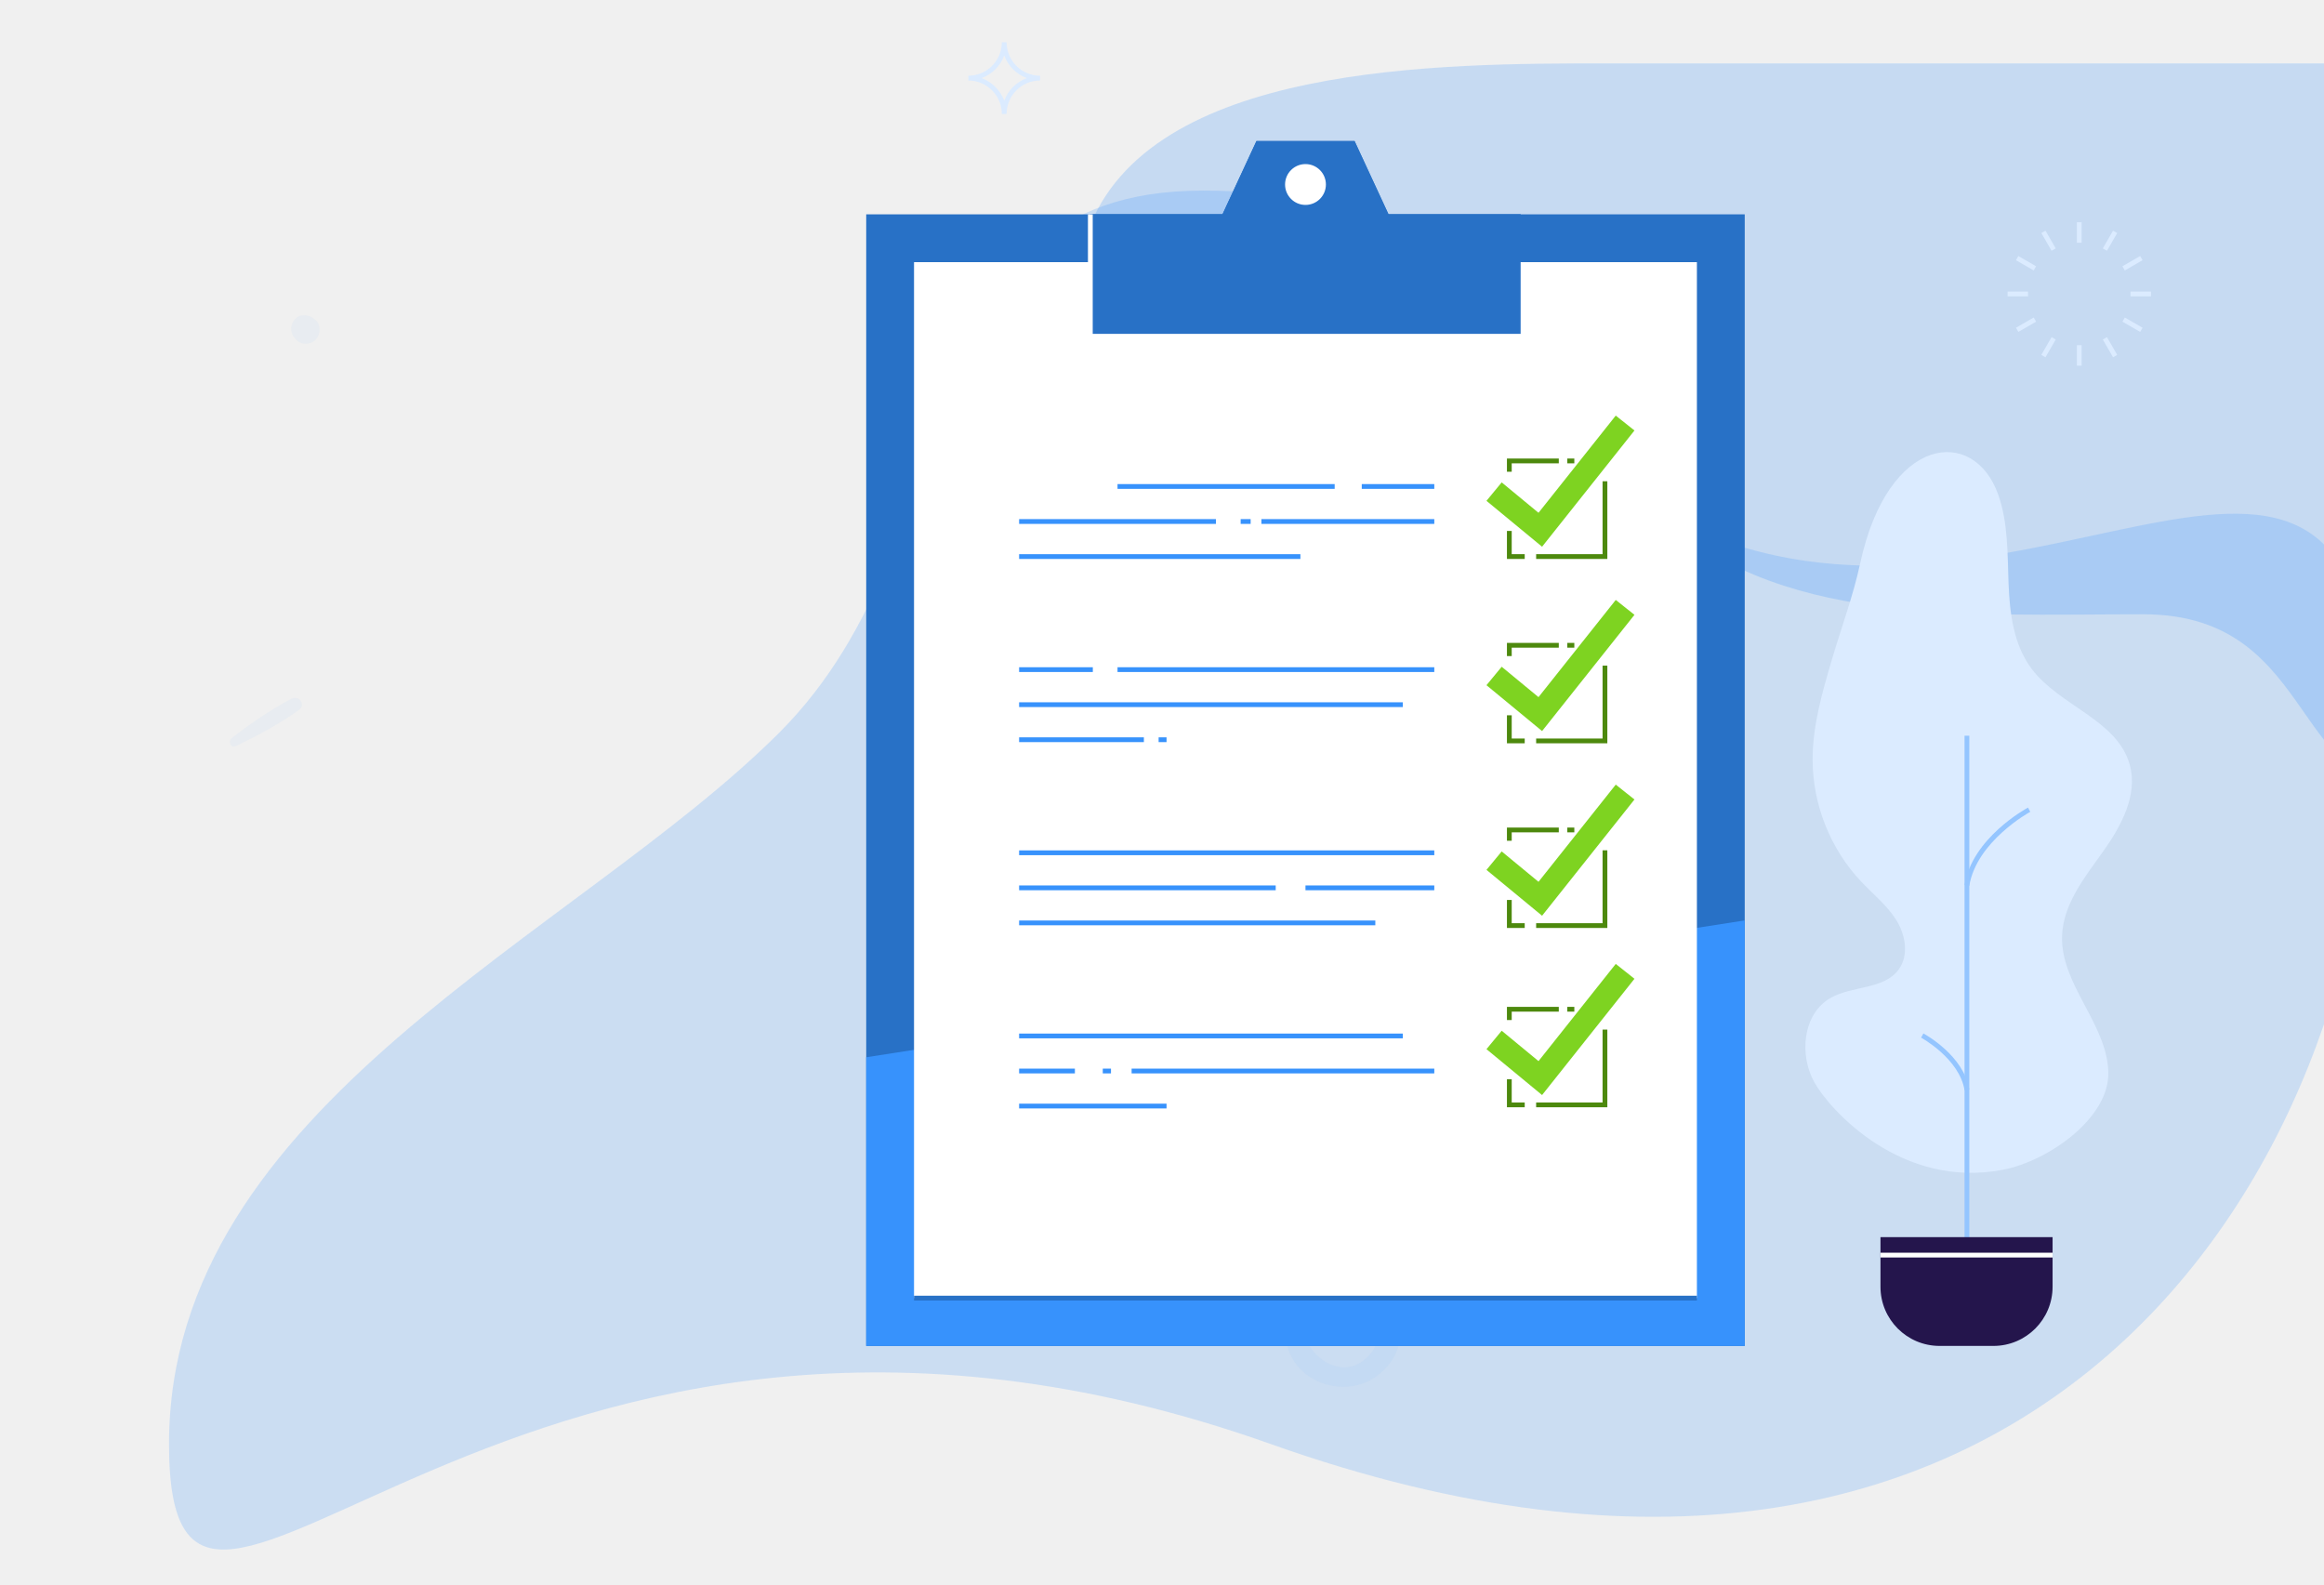
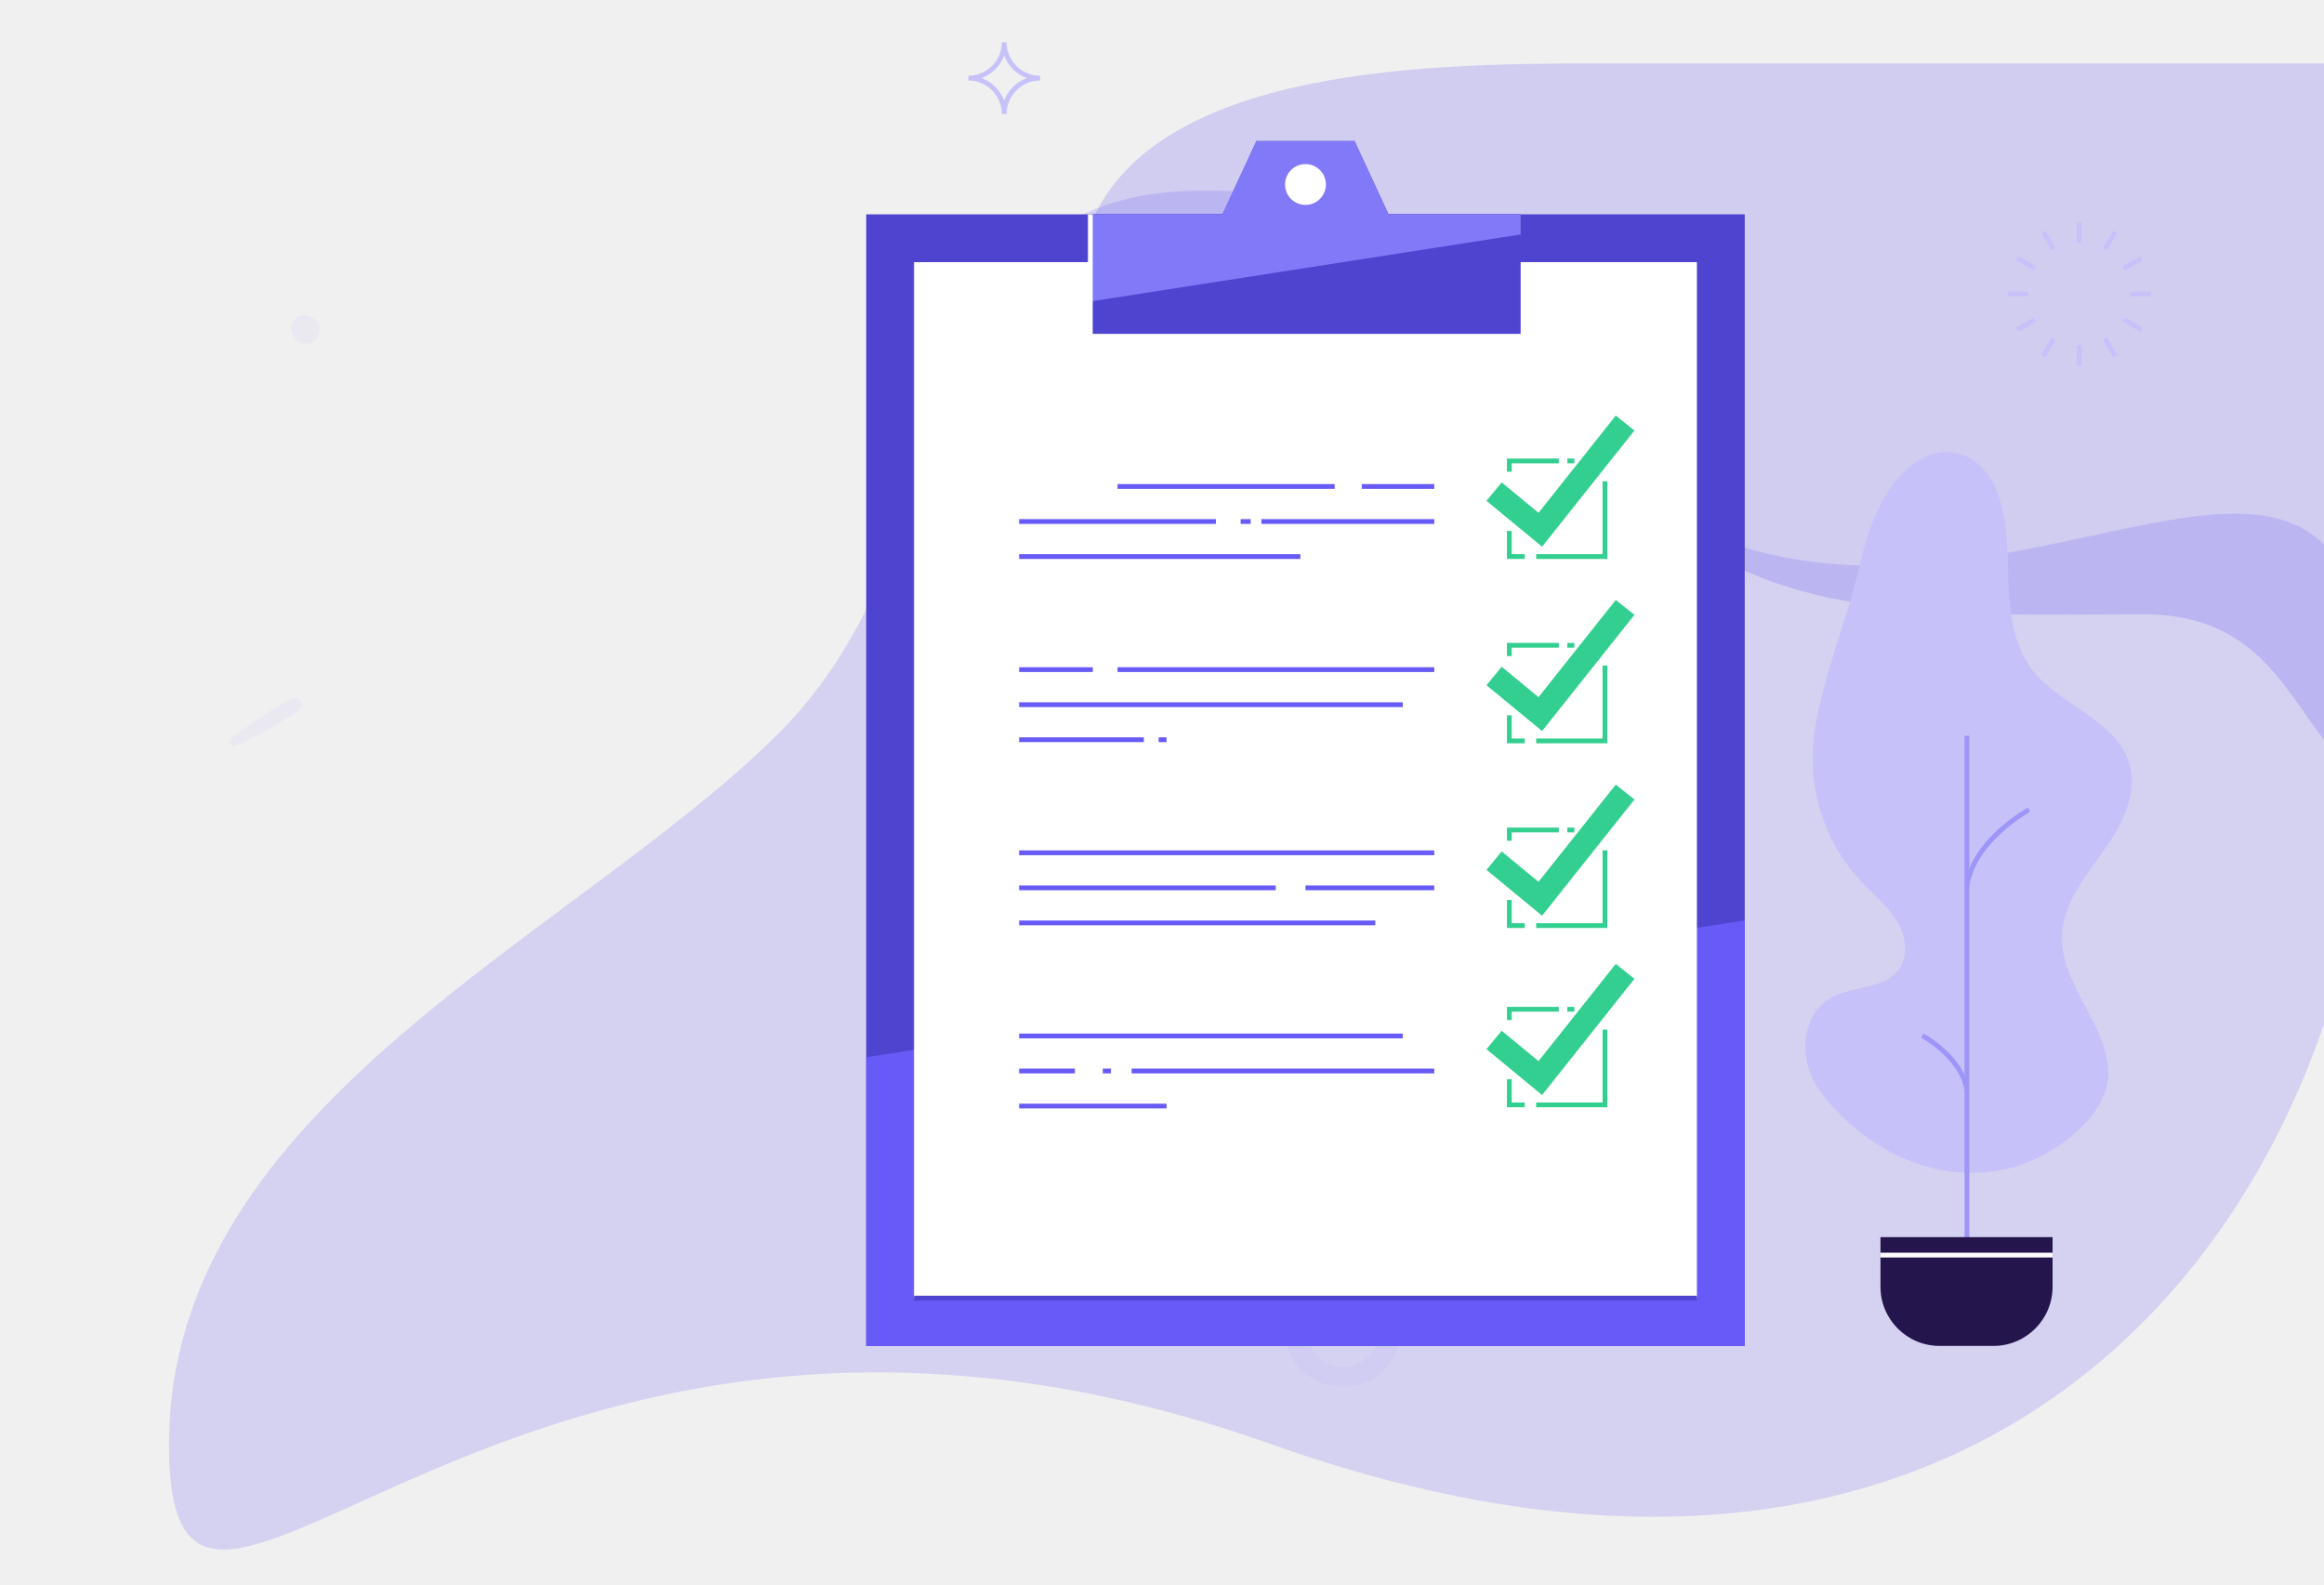
<svg xmlns="http://www.w3.org/2000/svg" width="110" height="75" viewBox="0 0 110 75" fill="none">
  <g clip-path="url(#clip0)">
-     <path opacity="0.228" d="M76.107 3C68.14 3 54.377 3 51.48 10.968C48.583 18.935 72.673 18.468 78.28 24.076C83.888 29.684 92.93 29.076 101.459 29.076C109.988 29.076 108.372 38.477 115.222 37.044C122.071 35.611 115.946 28.431 118.119 24.076C118.119 20.016 118.119 3 118.119 3C118.119 3 89.508 3 76.107 3Z" fill="#3792FC" />
-     <path opacity="0.2" d="M60.152 68.35C24.047 55.522 8 84.385 8 68.35C8 52.315 27.256 44.298 36.884 34.677C46.513 25.056 42.299 9.021 56.943 9.021C71.587 9.021 64.209 18.01 80.211 25.056C96.213 32.102 112.305 13.832 112.305 34.677C112.305 55.522 96.258 81.178 60.152 68.35Z" fill="#3792FC" />
-     <path opacity="0.05" d="M11.154 35.316C12.177 34.827 13.225 34.263 14.147 33.602C14.485 33.358 14.152 32.885 13.796 33.073C12.811 33.589 11.849 34.256 10.971 34.935C10.791 35.07 10.921 35.426 11.154 35.316Z" fill="#3792FC" />
-     <path opacity="0.05" d="M78.311 45.262C78.097 44.149 77.819 42.992 77.413 41.931C77.265 41.543 76.721 41.743 76.812 42.137C77.06 43.222 77.461 44.32 77.894 45.342C77.982 45.55 78.361 45.515 78.311 45.262Z" fill="#3792FC" />
-     <path opacity="0.05" d="M14.94 15.157C14.92 15.139 14.902 15.122 14.882 15.107C14.629 14.881 14.213 14.838 13.967 15.107C13.719 15.377 13.727 15.751 13.967 16.021C13.985 16.042 14.003 16.059 14.018 16.079C14.243 16.335 14.712 16.327 14.94 16.079C15.165 15.831 15.211 15.397 14.94 15.157Z" fill="#3792FC" />
-     <path opacity="0.05" d="M73.186 19.095C73.25 18.68 73.238 18.287 73.468 17.92C73.931 17.194 74.588 17.376 75.223 17.696C75.871 18.023 76.482 18.217 77.184 17.914C78.283 17.439 78.801 15.78 77.75 15C77.411 14.745 77.075 15.163 77.121 15.484C77.184 15.929 77.405 16.422 77.024 16.804C76.513 17.315 75.913 16.885 75.402 16.655C74.851 16.407 74.264 16.353 73.698 16.583C72.72 16.979 72.009 18.305 72.787 19.201C72.896 19.325 73.159 19.267 73.186 19.095Z" fill="#3792FC" />
-     <path opacity="0.05" d="M61.846 61.03C60.842 61.995 60.461 63.496 61.418 64.657C62.319 65.75 64.068 65.979 65.193 65.11C67.916 63.008 65.077 59.137 62.143 59.938C61.598 60.086 61.734 60.862 62.271 60.89C63.128 60.938 64.048 60.97 64.733 61.575C65.47 62.219 65.486 63.312 64.881 64.057C63.28 66.023 60.501 63.128 62.183 61.367C62.399 61.147 62.071 60.818 61.846 61.03Z" fill="#3792FC" />
-     <path d="M82.582 10.145V63.704H41V10.145H82.582Z" fill="#2871C6" />
-     <path d="M82.582 43.564V63.704H41V50.042L82.582 43.564Z" fill="#3792FC" />
+     <path opacity="0.228" d="M76.108 3C68.14 3 54.377 3 51.48 10.968C48.583 18.935 72.673 18.468 78.281 24.076C83.888 29.684 92.93 29.076 101.459 29.076C109.989 29.076 108.372 38.477 115.222 37.044C122.071 35.611 115.946 28.431 118.119 24.076C118.119 20.016 118.119 3 118.119 3C118.119 3 89.508 3 76.108 3Z" fill="#675AF6" />
+     <path opacity="0.2" d="M60.152 68.35C24.047 55.522 8 84.385 8 68.35C8 52.315 27.256 44.298 36.884 34.677C46.513 25.056 42.299 9.021 56.943 9.021C71.587 9.021 64.209 18.01 80.211 25.056C96.213 32.102 112.305 13.832 112.305 34.677C112.305 55.522 96.258 81.178 60.152 68.35Z" fill="#675AF6" />
+     <path opacity="0.05" d="M11.154 35.316C12.177 34.827 13.225 34.263 14.147 33.602C14.485 33.358 14.152 32.885 13.796 33.073C12.811 33.589 11.849 34.256 10.971 34.935C10.791 35.07 10.921 35.426 11.154 35.316Z" fill="#675AF6" />
+     <path opacity="0.05" d="M78.31 45.262C78.097 44.149 77.819 42.992 77.413 41.931C77.265 41.543 76.721 41.743 76.812 42.137C77.06 43.222 77.461 44.32 77.894 45.342C77.982 45.55 78.361 45.515 78.31 45.262Z" fill="#675AF6" />
+     <path opacity="0.05" d="M14.94 15.157C14.92 15.139 14.902 15.122 14.882 15.107C14.629 14.881 14.213 14.838 13.967 15.107C13.719 15.377 13.727 15.751 13.967 16.021C13.985 16.042 14.003 16.059 14.018 16.079C14.243 16.335 14.712 16.327 14.94 16.079C15.165 15.831 15.211 15.398 14.94 15.157Z" fill="#675AF6" />
+     <path opacity="0.05" d="M73.186 19.095C73.25 18.68 73.238 18.287 73.468 17.92C73.931 17.194 74.588 17.376 75.223 17.696C75.871 18.023 76.482 18.217 77.184 17.914C78.283 17.439 78.801 15.781 77.75 15C77.411 14.745 77.075 15.163 77.121 15.484C77.184 15.929 77.405 16.422 77.024 16.804C76.513 17.315 75.913 16.885 75.402 16.655C74.851 16.407 74.264 16.353 73.698 16.583C72.72 16.979 72.009 18.305 72.787 19.201C72.896 19.325 73.159 19.267 73.186 19.095Z" fill="#675AF6" />
+     <path opacity="0.05" d="M61.846 61.03C60.842 61.995 60.461 63.496 61.418 64.657C62.319 65.75 64.068 65.979 65.193 65.11C67.916 63.008 65.077 59.137 62.143 59.938C61.598 60.086 61.734 60.862 62.271 60.89C63.128 60.938 64.048 60.97 64.733 61.575C65.47 62.219 65.486 63.312 64.881 64.057C63.28 66.023 60.501 63.128 62.183 61.367C62.399 61.147 62.071 60.818 61.846 61.03Z" fill="#675AF6" />
+     <path d="M82.582 10.145V63.704H41V10.145H82.582Z" fill="#4F44D0" />
+     <path d="M82.582 43.564V63.704H41V50.042L82.582 43.564Z" fill="#675AF6" />
    <path d="M43.263 61.441V12.408H80.318V61.441H43.263Z" fill="white" />
-     <path d="M67.888 23.138H64.455V22.912H67.888V23.138Z" fill="#3792FC" />
-     <path d="M63.173 23.138H52.895V22.912H63.173V23.138Z" fill="#3792FC" />
-     <path d="M67.888 24.797H59.705V24.57H67.888V24.797Z" fill="#3792FC" />
-     <path d="M59.196 24.797H58.723V24.57H59.196V24.797Z" fill="#3792FC" />
-     <path d="M57.553 24.797H48.237V24.57H57.553V24.797Z" fill="#3792FC" />
-     <path d="M61.551 26.456H48.237V26.23H61.551V26.456Z" fill="#3792FC" />
-     <path d="M67.888 31.807H52.895V31.581H67.888V31.807Z" fill="#3792FC" />
-     <path d="M51.726 31.807H48.237V31.581H51.726V31.807Z" fill="#3792FC" />
-     <path d="M66.398 33.466H48.237V33.24H66.398V33.466Z" fill="#3792FC" />
-     <path d="M55.215 35.125H54.84V34.899H55.215V35.125Z" fill="#3792FC" />
-     <path d="M54.142 35.125H48.237V34.899H54.142V35.125Z" fill="#3792FC" />
-     <path d="M67.888 40.477H48.237V40.25H67.888V40.477Z" fill="#3792FC" />
-     <path d="M67.888 42.136H61.791V41.909H67.888V42.136Z" fill="#3792FC" />
-     <path d="M60.382 42.136H48.237V41.909H60.382V42.136Z" fill="#3792FC" />
-     <path d="M65.097 43.795H48.237V43.569H65.097V43.795Z" fill="#3792FC" />
+     <path d="M67.888 23.138H64.456V22.912H67.888V23.138Z" fill="#675AF6" />
+     <path d="M63.173 23.138H52.895V22.912H63.173V23.138Z" fill="#675AF6" />
+     <path d="M67.888 24.797H59.705V24.57H67.888V24.797Z" fill="#675AF6" />
+     <path d="M59.196 24.797H58.723V24.57H59.196V24.797Z" fill="#675AF6" />
+     <path d="M57.553 24.797H48.237V24.57H57.553V24.797Z" fill="#675AF6" />
+     <path d="M61.551 26.456H48.237V26.23H61.551V26.456Z" fill="#675AF6" />
+     <path d="M67.888 31.807H52.895V31.581H67.888V31.807Z" fill="#675AF6" />
+     <path d="M51.726 31.807H48.237V31.581H51.726V31.807Z" fill="#675AF6" />
+     <path d="M66.398 33.466H48.237V33.24H66.398V33.466Z" fill="#675AF6" />
+     <path d="M55.215 35.125H54.84V34.899H55.215V35.125Z" fill="#675AF6" />
+     <path d="M54.142 35.125H48.237V34.899H54.142V35.125Z" fill="#675AF6" />
+     <path d="M67.888 40.477H48.237V40.25H67.888V40.477Z" fill="#675AF6" />
+     <path d="M67.888 42.136H61.791V41.909H67.888V42.136Z" fill="#675AF6" />
+     <path d="M60.382 42.136H48.237V41.909H60.382V42.136Z" fill="#675AF6" />
+     <path d="M65.097 43.795H48.237V43.569H65.097V43.795Z" fill="#675AF6" />
    <path d="M72.168 26.343H71.44V25.13L72.168 26.343Z" fill="white" />
    <path d="M71.44 22.328V21.817H73.781L71.44 22.328Z" fill="white" />
-     <path d="M72.99 25.877L70.358 23.705L71.078 22.832L72.821 24.271L76.477 19.671L77.363 20.375L72.99 25.877Z" fill="#7ED321" />
-     <path d="M72.168 26.456H71.327V25.13H71.553V26.229H72.168V26.456Z" fill="#4D890D" />
-     <path d="M76.079 26.456H72.709V26.229H75.853V22.779H76.079V26.456Z" fill="#4D890D" />
-     <path d="M74.516 21.93H74.184V21.703H74.516V21.93Z" fill="#4D890D" />
-     <path d="M71.553 22.328H71.327V21.703H73.781V21.93H71.553V22.328Z" fill="#4D890D" />
-     <path d="M72.99 34.602L70.358 32.431L71.078 31.558L72.821 32.996L76.477 28.396L77.363 29.1L72.99 34.602Z" fill="#7ED321" />
-     <path d="M72.168 35.181H71.327V33.855H71.553V34.955H72.168V35.181Z" fill="#4D890D" />
-     <path d="M76.079 35.181H72.709V34.955H75.853V31.505H76.079V35.181Z" fill="#4D890D" />
-     <path d="M74.516 30.655H74.184V30.429H74.516V30.655Z" fill="#4D890D" />
-     <path d="M71.553 31.053H71.327V30.429H73.781V30.655H71.553V31.053Z" fill="#4D890D" />
-     <path d="M72.99 43.343L70.358 41.172L71.078 40.299L72.821 41.737L76.477 37.137L77.363 37.841L72.99 43.343Z" fill="#7ED321" />
-     <path d="M72.168 43.922H71.327V42.596H71.553V43.696H72.168V43.922Z" fill="#4D890D" />
-     <path d="M76.079 43.922H72.709V43.696H75.853V40.246H76.079V43.922Z" fill="#4D890D" />
-     <path d="M74.516 39.396H74.184V39.17H74.516V39.396Z" fill="#4D890D" />
-     <path d="M71.553 39.794H71.327V39.17H73.781V39.396H71.553V39.794Z" fill="#4D890D" />
-     <path d="M72.99 51.83L70.358 49.658L71.078 48.785L72.821 50.224L76.477 45.623L77.363 46.327L72.99 51.83Z" fill="#7ED321" />
-     <path d="M72.168 52.408H71.327V51.082H71.553V52.182H72.168V52.408Z" fill="#4D890D" />
-     <path d="M76.079 52.408H72.709V52.182H75.853V48.732H76.079V52.408Z" fill="#4D890D" />
-     <path d="M74.516 47.882H74.184V47.656H74.516V47.882Z" fill="#4D890D" />
-     <path d="M71.553 48.28H71.327V47.656H73.781V47.882H71.553V48.28Z" fill="#4D890D" />
-     <path d="M66.398 49.146H48.237V48.92H66.398V49.146Z" fill="#3792FC" />
-     <path d="M67.888 50.805H53.562V50.579H67.888V50.805Z" fill="#3792FC" />
-     <path d="M52.585 50.805H52.197V50.579H52.585V50.805Z" fill="#3792FC" />
-     <path d="M50.877 50.805H48.237V50.579H50.877V50.805Z" fill="#3792FC" />
-     <path d="M55.215 52.464H48.237V52.238H55.215V52.464Z" fill="#3792FC" />
-     <path d="M80.318 61.554H43.263V61.328H80.318V61.554Z" fill="#2871C6" />
-     <path d="M51.608 10.145V15.803H71.975V10.145H65.722L64.115 6.677H59.47L57.862 10.145H51.608Z" fill="#2871C6" />
-     <path d="M51.608 10.145V14.269L71.975 11.097V10.145H65.722L64.115 6.677H59.47L57.862 10.145H51.608Z" fill="#2871C6" />
-     <path d="M88.045 26.672C87.712 28.214 87.155 29.699 86.71 31.212C86.251 32.77 85.789 34.354 85.795 35.978C85.802 38.09 86.64 40.188 88.09 41.723C88.658 42.325 89.321 42.851 89.759 43.553C90.196 44.256 90.358 45.22 89.869 45.888C89.164 46.851 87.656 46.643 86.625 47.245C85.327 48.002 85.146 49.934 85.886 51.242C86.626 52.55 89.997 56.293 94.806 55.366C96.958 54.952 99.875 52.903 99.792 50.713C99.706 48.432 97.528 46.584 97.602 44.303C97.65 42.809 98.655 41.546 99.525 40.329C100.394 39.113 101.205 37.631 100.804 36.191C100.215 34.07 97.484 33.415 96.161 31.655C95.309 30.522 95.122 29.032 95.069 27.616C95.016 26.199 95.052 24.747 94.58 23.411C93.434 20.17 89.365 20.556 88.045 26.672Z" fill="#DBEBFF" />
-     <path d="M93.212 59.405H92.986V34.823H93.212V59.405Z" fill="#94C5FF" />
-     <path d="M93.211 41.926L92.988 41.889C93.354 39.665 95.883 38.282 95.99 38.224L96.097 38.424C96.072 38.437 93.559 39.813 93.211 41.926Z" fill="#94C5FF" />
-     <path d="M92.988 51.606C92.741 50.104 90.949 49.123 90.93 49.113L91.038 48.914C91.115 48.956 92.946 49.957 93.211 51.569L92.988 51.606Z" fill="#94C5FF" />
+     <path d="M72.99 25.877L70.358 23.705L71.078 22.832L72.821 24.271L76.477 19.671L77.363 20.375L72.99 25.877Z" fill="#33CF90" />
+     <path d="M72.168 26.456H71.327V25.13H71.553V26.229H72.168V26.456Z" fill="#33CF90" />
+     <path d="M76.079 26.456H72.71V26.229H75.853V22.779H76.079V26.456Z" fill="#33CF90" />
+     <path d="M74.517 21.93H74.184V21.703H74.517V21.93Z" fill="#33CF90" />
+     <path d="M71.553 22.328H71.327V21.703H73.781V21.93H71.553V22.328Z" fill="#33CF90" />
+     <path d="M72.99 34.602L70.358 32.431L71.078 31.558L72.821 32.996L76.477 28.396L77.363 29.1L72.99 34.602Z" fill="#33CF90" />
+     <path d="M72.168 35.181H71.327V33.855H71.553V34.955H72.168V35.181Z" fill="#33CF90" />
+     <path d="M76.079 35.181H72.71V34.955H75.853V31.505H76.079V35.181Z" fill="#33CF90" />
+     <path d="M74.517 30.655H74.184V30.429H74.517V30.655Z" fill="#33CF90" />
+     <path d="M71.553 31.053H71.327V30.429H73.781V30.655H71.553V31.053Z" fill="#33CF90" />
+     <path d="M72.99 43.343L70.358 41.172L71.078 40.299L72.821 41.737L76.477 37.137L77.363 37.841L72.99 43.343Z" fill="#33CF90" />
+     <path d="M72.168 43.922H71.327V42.596H71.553V43.696H72.168V43.922Z" fill="#33CF90" />
+     <path d="M76.079 43.922H72.71V43.696H75.853V40.246H76.079V43.922Z" fill="#33CF90" />
+     <path d="M74.517 39.396H74.184V39.17H74.517V39.396Z" fill="#33CF90" />
+     <path d="M71.553 39.794H71.327V39.17H73.781V39.396H71.553V39.794Z" fill="#33CF90" />
+     <path d="M72.99 51.83L70.358 49.658L71.078 48.785L72.821 50.224L76.477 45.623L77.363 46.328L72.99 51.83Z" fill="#33CF90" />
+     <path d="M72.168 52.408H71.327V51.082H71.553V52.182H72.168V52.408Z" fill="#33CF90" />
+     <path d="M76.079 52.408H72.71V52.182H75.853V48.732H76.079V52.408Z" fill="#33CF90" />
+     <path d="M74.517 47.882H74.184V47.656H74.517V47.882Z" fill="#33CF90" />
+     <path d="M71.553 48.28H71.327V47.656H73.781V47.882H71.553V48.28Z" fill="#33CF90" />
+     <path d="M66.398 49.146H48.237V48.92H66.398V49.146Z" fill="#675AF6" />
+     <path d="M67.888 50.805H53.562V50.579H67.888V50.805Z" fill="#675AF6" />
+     <path d="M52.585 50.805H52.197V50.579H52.585V50.805Z" fill="#675AF6" />
+     <path d="M50.877 50.805H48.237V50.579H50.877V50.805Z" fill="#675AF6" />
+     <path d="M55.215 52.464H48.237V52.238H55.215V52.464Z" fill="#675AF6" />
+     <path d="M80.318 61.554H43.263V61.328H80.318V61.554Z" fill="#4F44D0" />
+     <path d="M51.608 10.145V15.803H71.975V10.145H65.722L64.115 6.677H59.47L57.862 10.145H51.608Z" fill="#4F44D0" />
+     <path d="M51.608 10.145V14.269L71.975 11.097V10.145H65.722L64.115 6.677H59.47L57.862 10.145H51.608Z" fill="#8279F8" />
+     <path d="M88.045 26.672C87.712 28.214 87.154 29.699 86.709 31.212C86.251 32.77 85.789 34.354 85.794 35.978C85.802 38.09 86.64 40.188 88.09 41.723C88.658 42.325 89.321 42.851 89.759 43.553C90.196 44.256 90.358 45.22 89.869 45.888C89.164 46.851 87.656 46.643 86.624 47.245C85.326 48.002 85.146 49.934 85.886 51.242C86.626 52.55 89.997 56.293 94.805 55.366C96.958 54.952 99.875 52.903 99.792 50.713C99.705 48.432 97.527 46.584 97.602 44.303C97.65 42.809 98.655 41.546 99.525 40.329C100.394 39.113 101.205 37.631 100.804 36.191C100.215 34.07 97.484 33.415 96.161 31.655C95.309 30.522 95.122 29.032 95.069 27.616C95.016 26.199 95.052 24.747 94.579 23.411C93.433 20.17 89.365 20.556 88.045 26.672Z" fill="#C6C2F9" />
+     <path d="M93.212 59.405H92.986V34.823H93.212V59.405Z" fill="#9D95F8" />
+     <path d="M93.211 41.926L92.987 41.889C93.353 39.665 95.882 38.282 95.99 38.224L96.097 38.424C96.072 38.437 93.558 39.813 93.211 41.926Z" fill="#9D95F8" />
+     <path d="M92.988 51.606C92.74 50.104 90.949 49.123 90.93 49.113L91.038 48.914C91.115 48.956 92.945 49.957 93.211 51.569L92.988 51.606Z" fill="#9D95F8" />
    <path d="M94.353 63.704H91.807C90.26 63.704 89.007 62.45 89.007 60.904V58.556H97.153V60.904C97.153 62.45 95.9 63.704 94.353 63.704Z" fill="#24154C" />
    <path d="M97.153 59.518H89.007V59.292H97.153V59.518Z" fill="white" />
-     <path d="M62.758 8.733C62.758 9.266 62.325 9.699 61.791 9.699C61.258 9.699 60.825 9.266 60.825 8.733C60.825 8.199 61.258 7.766 61.791 7.766C62.325 7.766 62.758 8.199 62.758 8.733Z" fill="white" />
-     <path d="M98.529 11.489H98.303V10.519H98.529V11.489Z" fill="#DBEBFF" />
-     <path d="M98.529 17.308H98.303V16.339H98.529V17.308Z" fill="#DBEBFF" />
-     <path d="M97.106 11.87L96.621 11.03L96.817 10.917L97.302 11.757L97.106 11.87Z" fill="#DBEBFF" />
-     <path d="M100.015 16.91L99.531 16.07L99.727 15.957L100.211 16.797L100.015 16.91Z" fill="#DBEBFF" />
-     <path d="M96.26 12.8L95.42 12.315L95.533 12.118L96.373 12.603L96.26 12.8Z" fill="#DBEBFF" />
-     <path d="M101.299 15.709L100.459 15.224L100.573 15.028L101.413 15.513L101.299 15.709Z" fill="#DBEBFF" />
-     <path d="M95.992 14.027H95.022V13.8H95.992V14.027Z" fill="#DBEBFF" />
-     <path d="M101.811 14.027H100.841V13.8H101.811V14.027Z" fill="#DBEBFF" />
-     <path d="M95.533 15.709L95.42 15.513L96.26 15.028L96.373 15.224L95.533 15.709Z" fill="#DBEBFF" />
-     <path d="M100.573 12.8L100.459 12.603L101.299 12.118L101.413 12.315L100.573 12.8Z" fill="#DBEBFF" />
-     <path d="M96.817 16.91L96.621 16.797L97.106 15.957L97.302 16.07L96.817 16.91Z" fill="#DBEBFF" />
-     <path d="M99.727 11.87L99.531 11.757L100.015 10.917L100.211 11.03L99.727 11.87Z" fill="#DBEBFF" />
-     <path d="M46.465 3.697C46.957 3.881 47.348 4.272 47.532 4.764C47.715 4.272 48.107 3.881 48.599 3.697C48.107 3.514 47.715 3.122 47.532 2.63C47.348 3.122 46.957 3.514 46.465 3.697ZM47.645 5.395H47.419C47.419 4.521 46.708 3.81 45.834 3.81V3.584C46.708 3.584 47.419 2.874 47.419 2H47.645C47.645 2.874 48.356 3.584 49.229 3.584V3.81C48.356 3.81 47.645 4.521 47.645 5.395Z" fill="#DBEBFF" />
+     <path d="M62.758 8.733C62.758 9.266 62.325 9.699 61.792 9.699C61.258 9.699 60.825 9.266 60.825 8.733C60.825 8.199 61.258 7.766 61.792 7.766C62.325 7.766 62.758 8.199 62.758 8.733Z" fill="white" />
+     <path d="M98.529 11.489H98.303V10.519H98.529V11.489Z" fill="#C6C2F9" />
+     <path d="M98.529 17.308H98.303V16.339H98.529V17.308Z" fill="#C6C2F9" />
+     <path d="M97.106 11.87L96.621 11.03L96.817 10.917L97.302 11.757L97.106 11.87Z" fill="#C6C2F9" />
+     <path d="M100.015 16.91L99.531 16.07L99.727 15.957L100.211 16.797L100.015 16.91Z" fill="#C6C2F9" />
+     <path d="M96.26 12.8L95.42 12.315L95.533 12.118L96.373 12.603L96.26 12.8Z" fill="#C6C2F9" />
+     <path d="M101.299 15.709L100.459 15.224L100.573 15.028L101.413 15.513L101.299 15.709Z" fill="#C6C2F9" />
+     <path d="M95.992 14.027H95.022V13.8H95.992V14.027Z" fill="#C6C2F9" />
+     <path d="M101.811 14.027H100.841V13.8H101.811V14.027Z" fill="#C6C2F9" />
+     <path d="M95.533 15.709L95.42 15.513L96.26 15.028L96.373 15.224L95.533 15.709Z" fill="#C6C2F9" />
+     <path d="M100.573 12.8L100.459 12.603L101.299 12.118L101.413 12.315L100.573 12.8Z" fill="#C6C2F9" />
+     <path d="M96.817 16.91L96.621 16.797L97.106 15.957L97.302 16.07L96.817 16.91Z" fill="#C6C2F9" />
+     <path d="M99.727 11.87L99.531 11.757L100.015 10.917L100.211 11.03L99.727 11.87Z" fill="#C6C2F9" />
+     <path d="M46.465 3.697C46.957 3.881 47.348 4.272 47.532 4.764C47.715 4.272 48.107 3.881 48.599 3.697C48.107 3.514 47.715 3.122 47.532 2.63C47.348 3.122 46.957 3.514 46.465 3.697ZM47.645 5.395H47.419C47.419 4.521 46.708 3.81 45.834 3.81V3.584C46.708 3.584 47.419 2.874 47.419 2H47.645C47.645 2.874 48.356 3.584 49.229 3.584V3.81C48.356 3.81 47.645 4.521 47.645 5.395Z" fill="#C6C2F9" />
    <path d="M51.721 16.003H51.495V10.145H51.721V16.003Z" fill="white" />
    <path d="M46.352 20.763L45.516 17.479L45.736 17.423L46.571 20.707L46.352 20.763Z" fill="white" />
  </g>
  <defs>
    <clipPath id="clip0">
      <rect width="110" height="75" fill="white" />
    </clipPath>
  </defs>
</svg>
